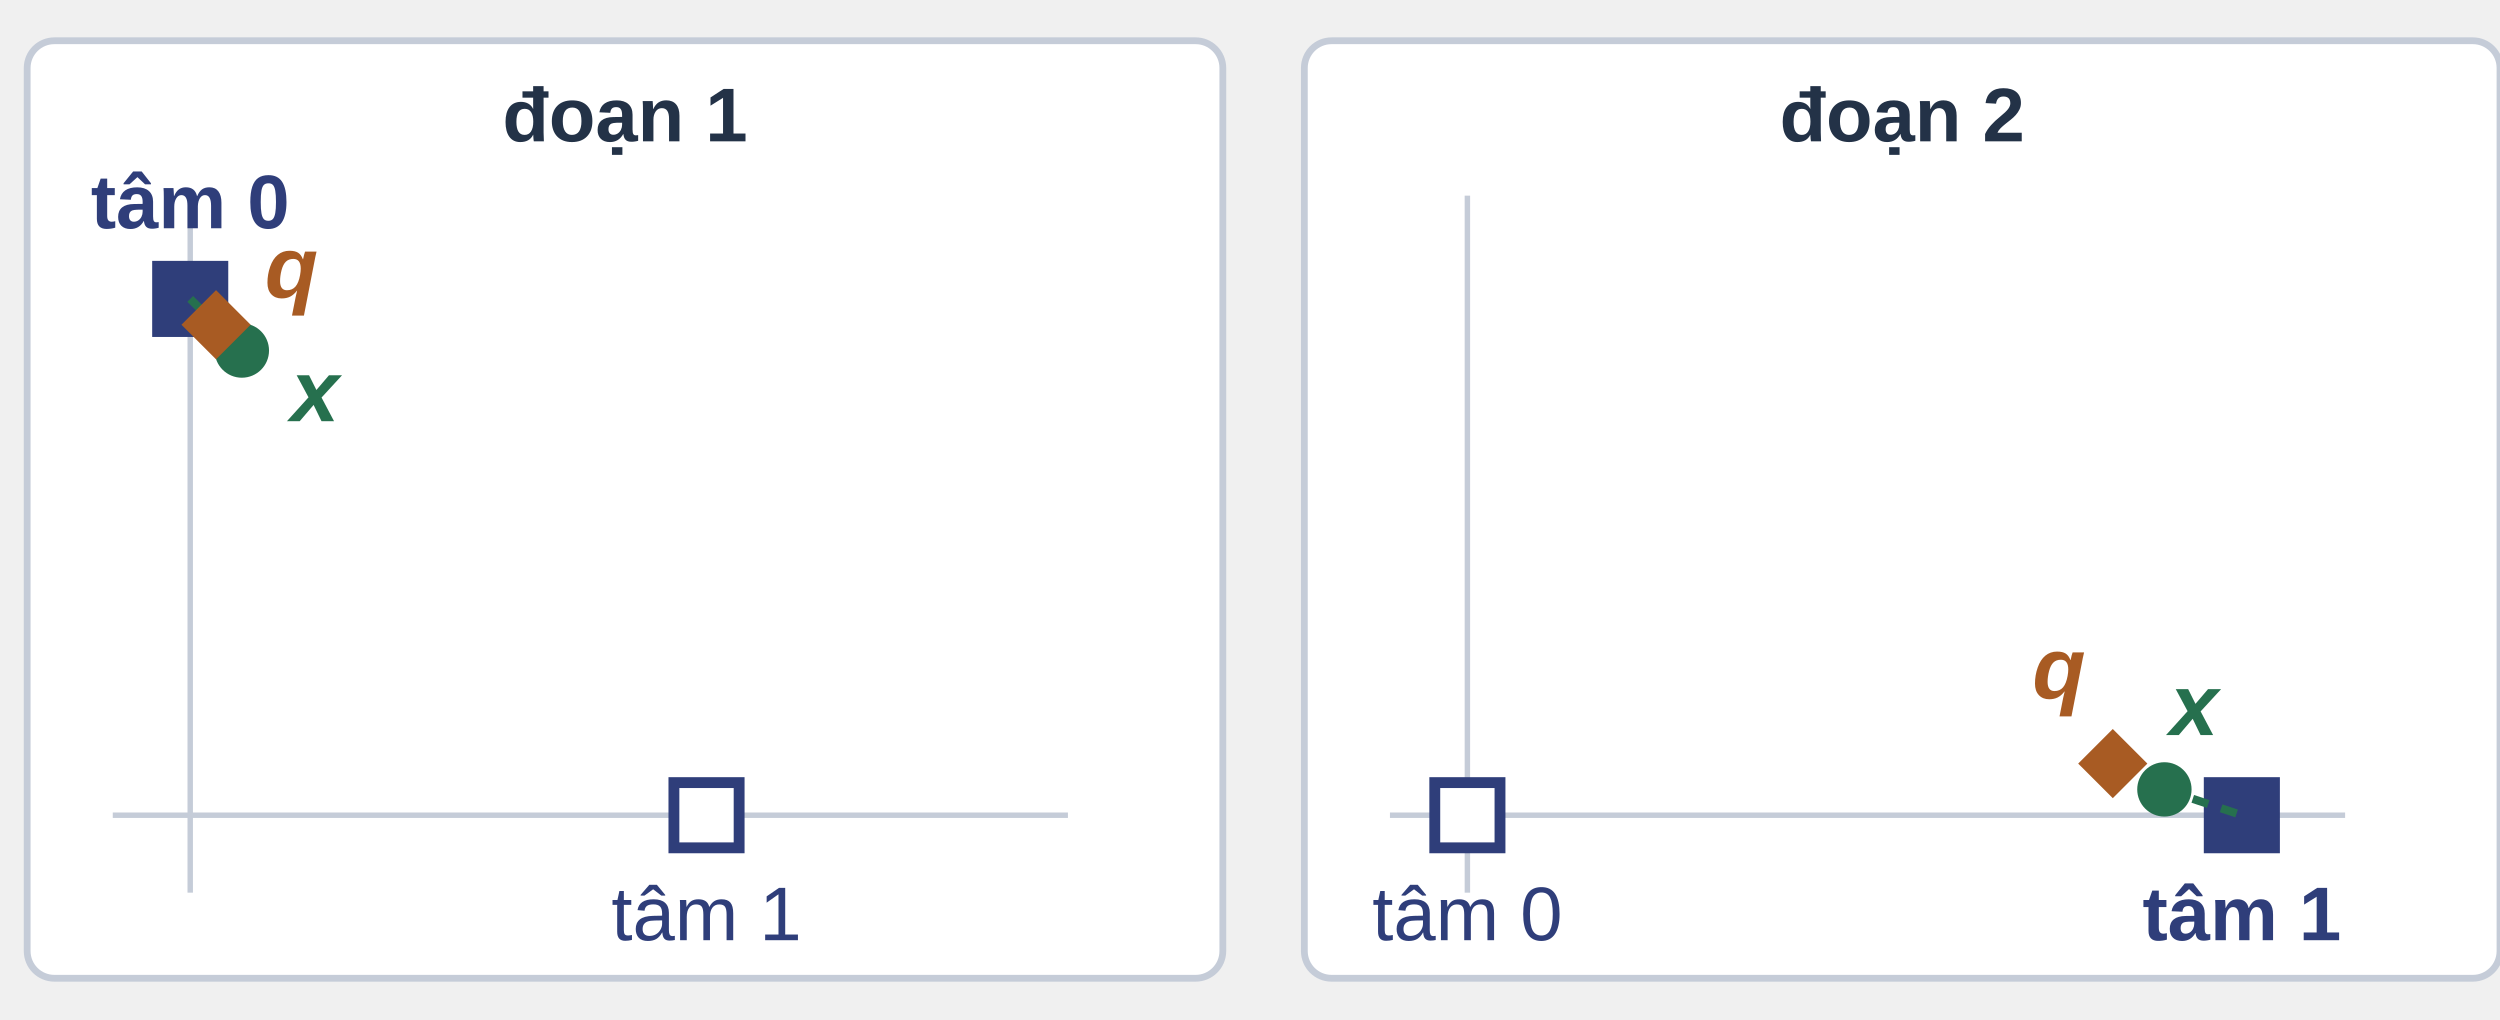
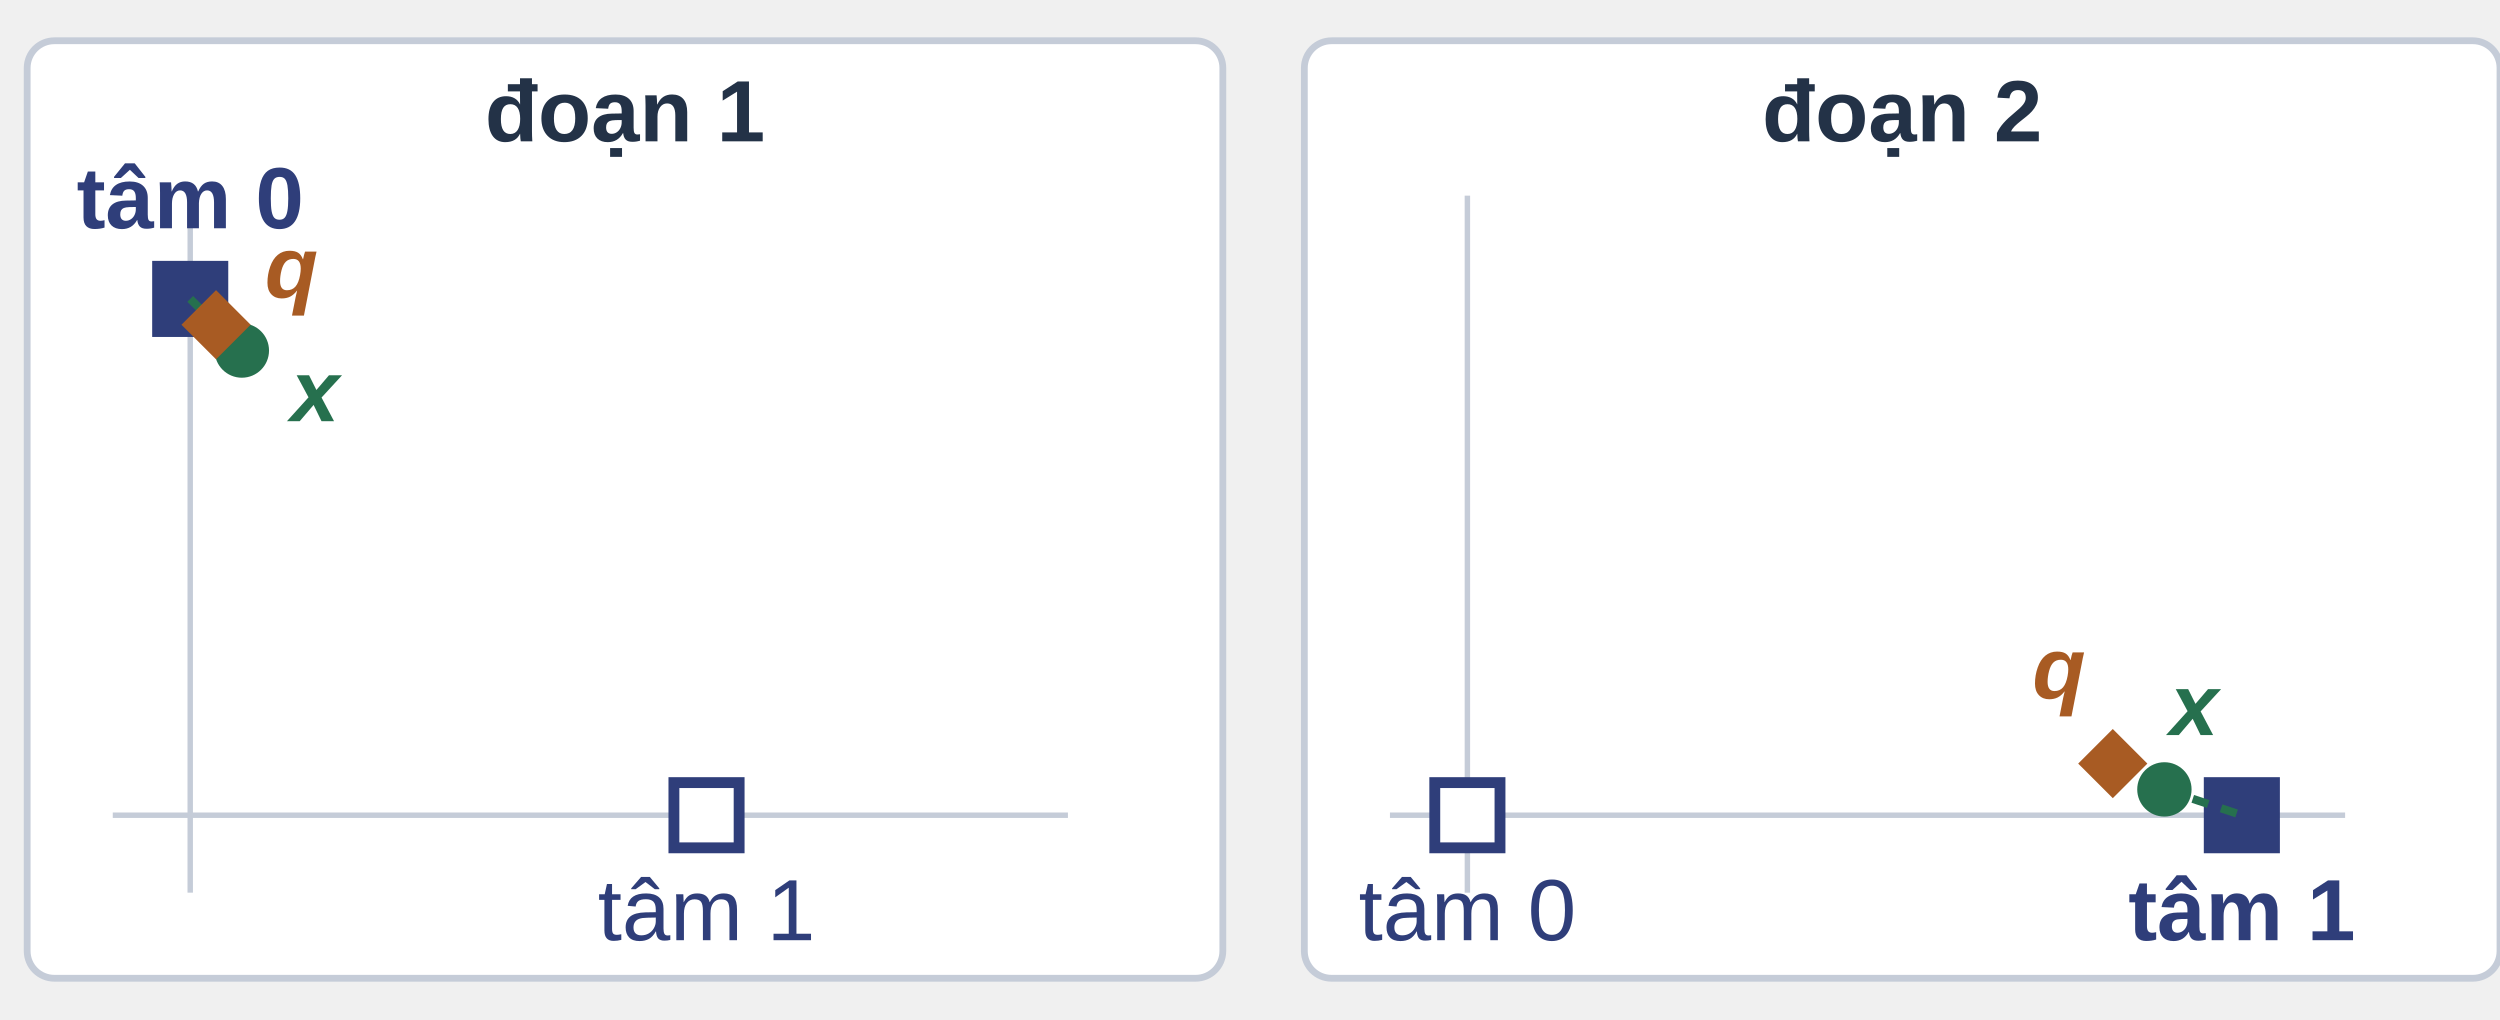
<svg xmlns="http://www.w3.org/2000/svg" viewBox="0 0 920 375" role="img" aria-labelledby="title desc">
  <defs>
    <marker id="arrow" markerWidth="10" markerHeight="10" refX="9" refY="4.5" orient="auto">
      <path d="M0,0 L9,4.5 L0,9 Z" fill="#2f3e7a" />
    </marker>
  </defs>
  <g font-family="Arial, sans-serif">
    <rect x="10" y="15" width="440" height="345" rx="10" fill="#ffffff" stroke="#c5ccd8" stroke-width="2.5" />
-     <text x="230" y="52" font-size="28" fill="#233247" text-anchor="middle" font-weight="bold">đoạn 1</text>
+     <text x="230" y="52" font-size="32" fill="#233247" text-anchor="middle" font-weight="bold">đoạn 1</text>
    <line x1="41.5" y1="300" x2="393.0" y2="300" stroke="#c5ccd8" stroke-width="2" />
    <line x1="70" y1="328.5" x2="70" y2="72.0" stroke="#c5ccd8" stroke-width="2" />
    <rect x="58" y="98" width="24" height="24" fill="#2f3e7a" stroke="#2f3e7a" stroke-width="4" />
-     <text x="70" y="84" font-size="28" fill="#2f3e7a" text-anchor="middle" font-weight="bold">tâm 0</text>
+     <text x="70" y="84" font-size="32" fill="#2f3e7a" text-anchor="middle" font-weight="bold">tâm 0</text>
    <rect x="248" y="288" width="24" height="24" fill="#ffffff" stroke="#2f3e7a" stroke-width="4" />
-     <text x="260" y="346" font-size="28" fill="#2f3e7a" text-anchor="middle" font-weight="normal">tâm 1</text>
+     <text x="260" y="346" font-size="32" fill="#2f3e7a" text-anchor="middle" font-weight="normal">tâm 1</text>
    <line x1="89.0" y1="129.0" x2="70" y2="110" stroke="#26704e" stroke-width="3" stroke-dasharray="6 5" />
    <circle cx="89.0" cy="129.0" r="10" fill="#26704e" />
    <text x="107.0" y="155.0" font-size="32" fill="#26704e" text-anchor="start" font-weight="bold" font-style="italic">x</text>
    <rect x="70.5" y="110.5" width="18" height="18" fill="#a85b23" transform="rotate(45 79.5 119.5)" />
    <text x="97.5" y="109.5" font-size="32" fill="#a85b23" text-anchor="start" font-weight="bold" font-style="italic">q</text>
    <rect x="480" y="15" width="440" height="345" rx="10" fill="#ffffff" stroke="#c5ccd8" stroke-width="2.5" />
-     <text x="700" y="52" font-size="28" fill="#233247" text-anchor="middle" font-weight="bold">đoạn 2</text>
+     <text x="700" y="52" font-size="32" fill="#233247" text-anchor="middle" font-weight="bold">đoạn 2</text>
    <line x1="511.5" y1="300" x2="863.0" y2="300" stroke="#c5ccd8" stroke-width="2" />
    <line x1="540" y1="328.5" x2="540" y2="72.0" stroke="#c5ccd8" stroke-width="2" />
    <rect x="528" y="288" width="24" height="24" fill="#ffffff" stroke="#2f3e7a" stroke-width="4" />
-     <text x="540" y="346" font-size="28" fill="#2f3e7a" text-anchor="middle" font-weight="normal">tâm 0</text>
+     <text x="540" y="346" font-size="32" fill="#2f3e7a" text-anchor="middle" font-weight="normal">tâm 0</text>
    <rect x="813" y="288" width="24" height="24" fill="#2f3e7a" stroke="#2f3e7a" stroke-width="4" />
-     <text x="825" y="346" font-size="28" fill="#2f3e7a" text-anchor="middle" font-weight="bold">tâm 1</text>
+     <text x="825" y="346" font-size="32" fill="#2f3e7a" text-anchor="middle" font-weight="bold">tâm 1</text>
    <line x1="796.5" y1="290.5" x2="825" y2="300" stroke="#26704e" stroke-width="3" stroke-dasharray="6 5" />
    <circle cx="796.5" cy="290.5" r="10" fill="#26704e" />
    <text x="798.5" y="270.5" font-size="32" fill="#26704e" text-anchor="start" font-weight="bold" font-style="italic">x</text>
    <rect x="768.5" y="272.0" width="18" height="18" fill="#a85b23" transform="rotate(45 777.5 281.0)" />
    <text x="767.5" y="257.0" font-size="32" fill="#a85b23" text-anchor="end" font-weight="bold" font-style="italic">q</text>
  </g>
</svg>
